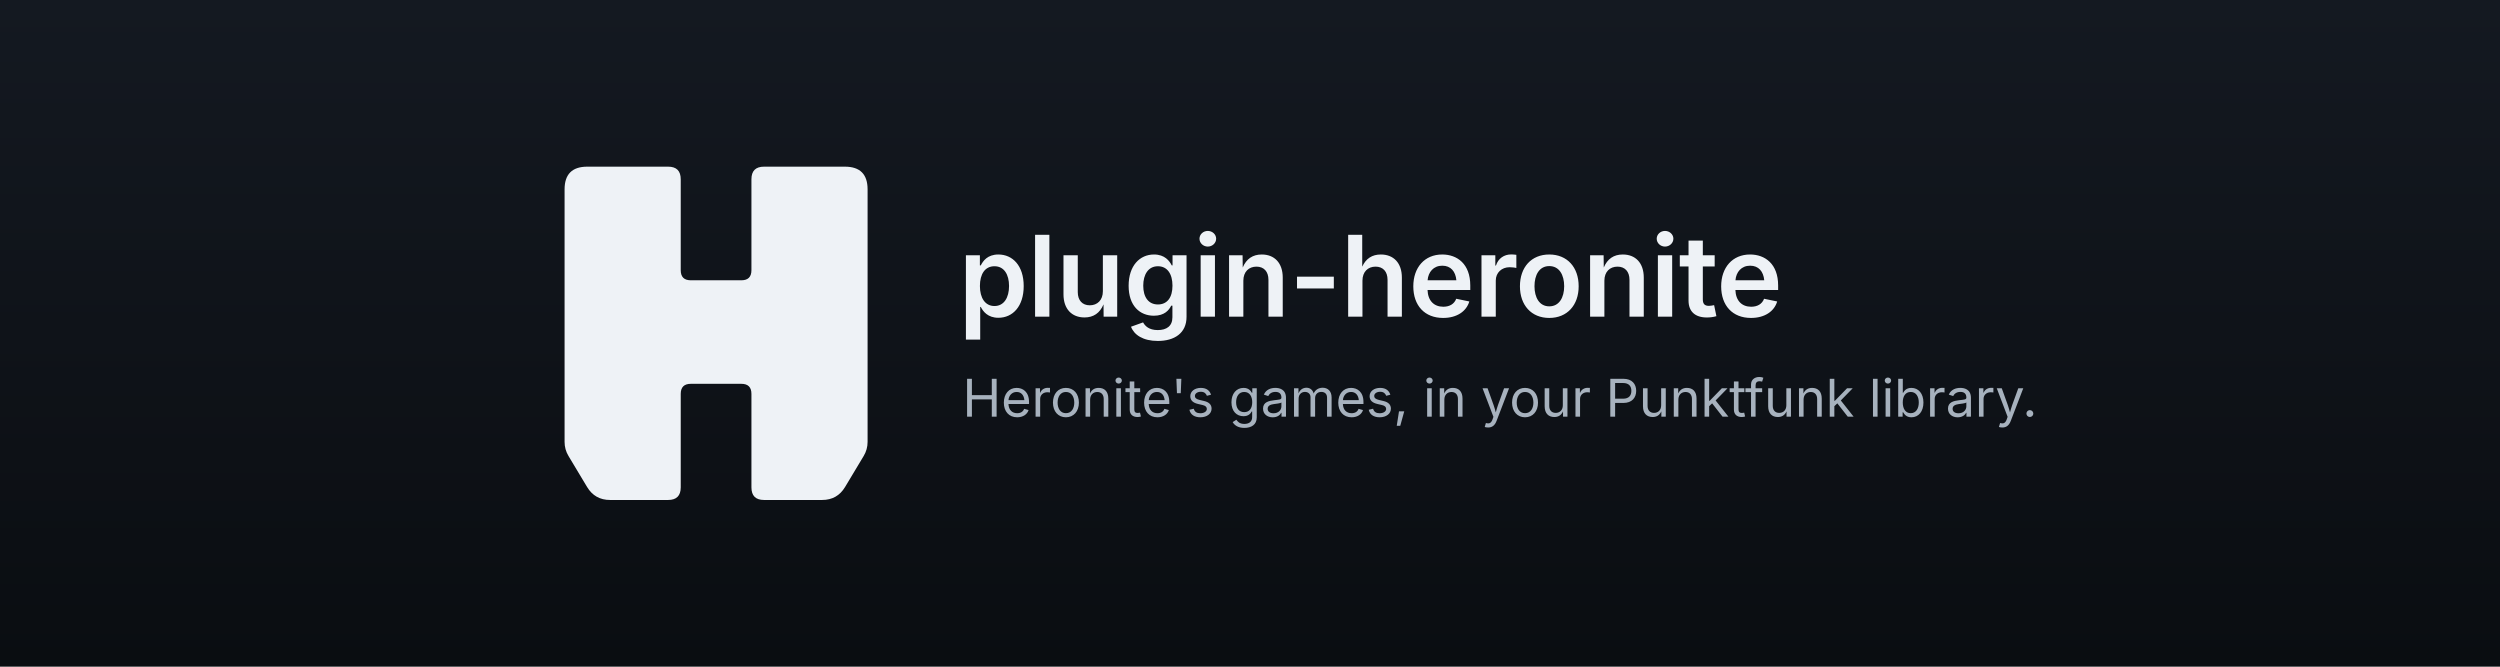
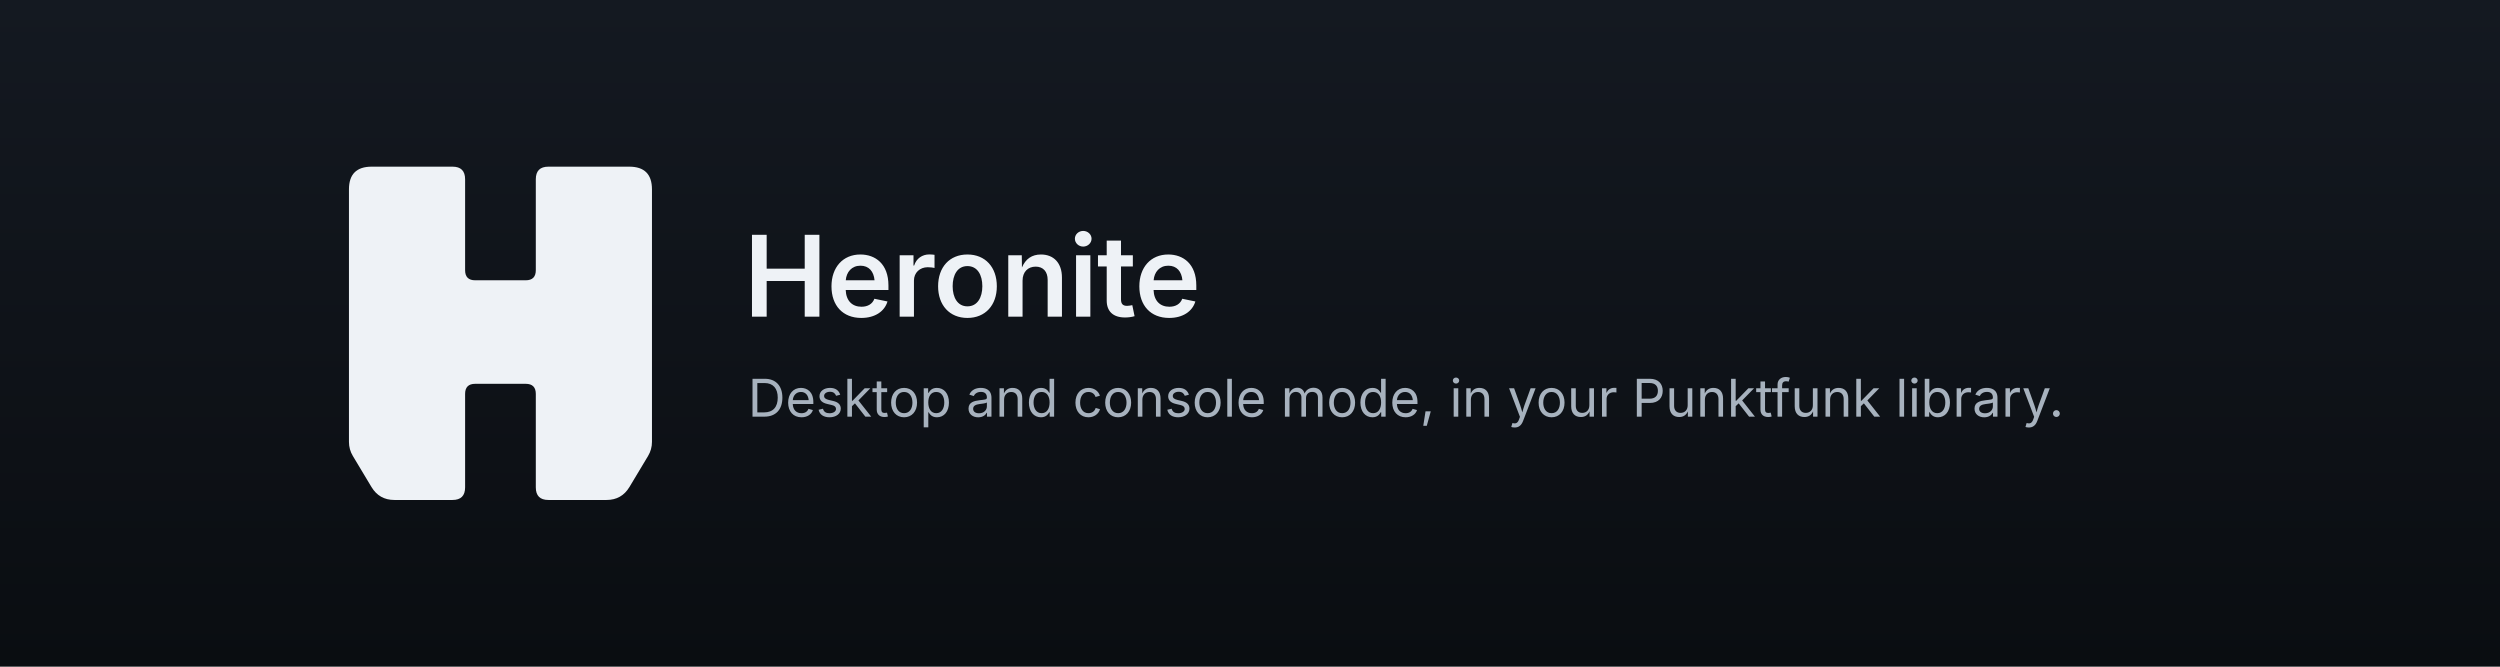
- <svg xmlns="http://www.w3.org/2000/svg" viewBox="0 0 1200 320" width="1200" height="320" role="img" aria-label="Heronite plugin">
+ <svg xmlns="http://www.w3.org/2000/svg" viewBox="0 0 1200 320" width="1200" height="320" role="img" aria-label="Heronite for Punktfunk">
  <defs>
    <linearGradient id="plate" x1="0" y1="0" x2="0" y2="1">
      <stop offset="0" stop-color="#141921" />
      <stop offset="1" stop-color="#0a0d11" />
    </linearGradient>
  </defs>
  <rect width="1200" height="320" fill="url(#plate)" />
-   <g transform="translate(207.63 22.69) scale(0.5316)" fill="#eef2f6">
+   <g transform="translate(104.13 22.69) scale(0.5316)" fill="#eef2f6">
    <path d="M119.2 128.32 Q119.2 107.8 139.72 107.8 L212.68 107.8 Q224.08 107.8 224.08 119.2 L224.08 201.28 Q224.08 210.4 233.2 210.4 L278.8 210.4 Q287.92 210.4 287.92 201.28 L287.92 119.2 Q287.92 107.8 299.32 107.8 L372.28 107.8 Q392.8 107.8 392.8 128.32 L392.8 356.32 Q392.8 363.16 389.28 369.03 L372.48 397.03 Q365.44 408.76 351.76 408.76 L299.32 408.76 Q287.92 408.76 287.92 397.36 L287.92 313 Q287.92 303.88 278.8 303.88 L233.2 303.88 Q224.08 303.88 224.08 313 L224.08 397.36 Q224.08 408.76 212.68 408.76 L160.24 408.76 Q146.56 408.76 139.52 397.03 L122.72 369.03 Q119.2 363.16 119.2 356.32 Z" />
  </g>
-   <text x="460" y="152" font-family="Inter, 'Segoe UI', Cantarell, 'DejaVu Sans', system-ui, sans-serif" font-size="54" font-weight="600" letter-spacing="-0.5" fill="#eef2f6">plugin-heronite</text>
-   <text x="462" y="200" font-family="Inter, 'Segoe UI', Cantarell, 'DejaVu Sans', system-ui, sans-serif" font-size="25" fill="#a7b2be">Heronite's games, in your Punktfunk library.</text>
+   <text x="357" y="152" font-family="Inter, 'Segoe UI', Cantarell, 'DejaVu Sans', system-ui, sans-serif" font-size="54" font-weight="600" letter-spacing="-0.5" fill="#eef2f6">Heronite</text>
+   <text x="359" y="200" font-family="Inter, 'Segoe UI', Cantarell, 'DejaVu Sans', system-ui, sans-serif" font-size="25" fill="#a7b2be">Desktop and console mode, in your Punktfunk library.</text>
</svg>
